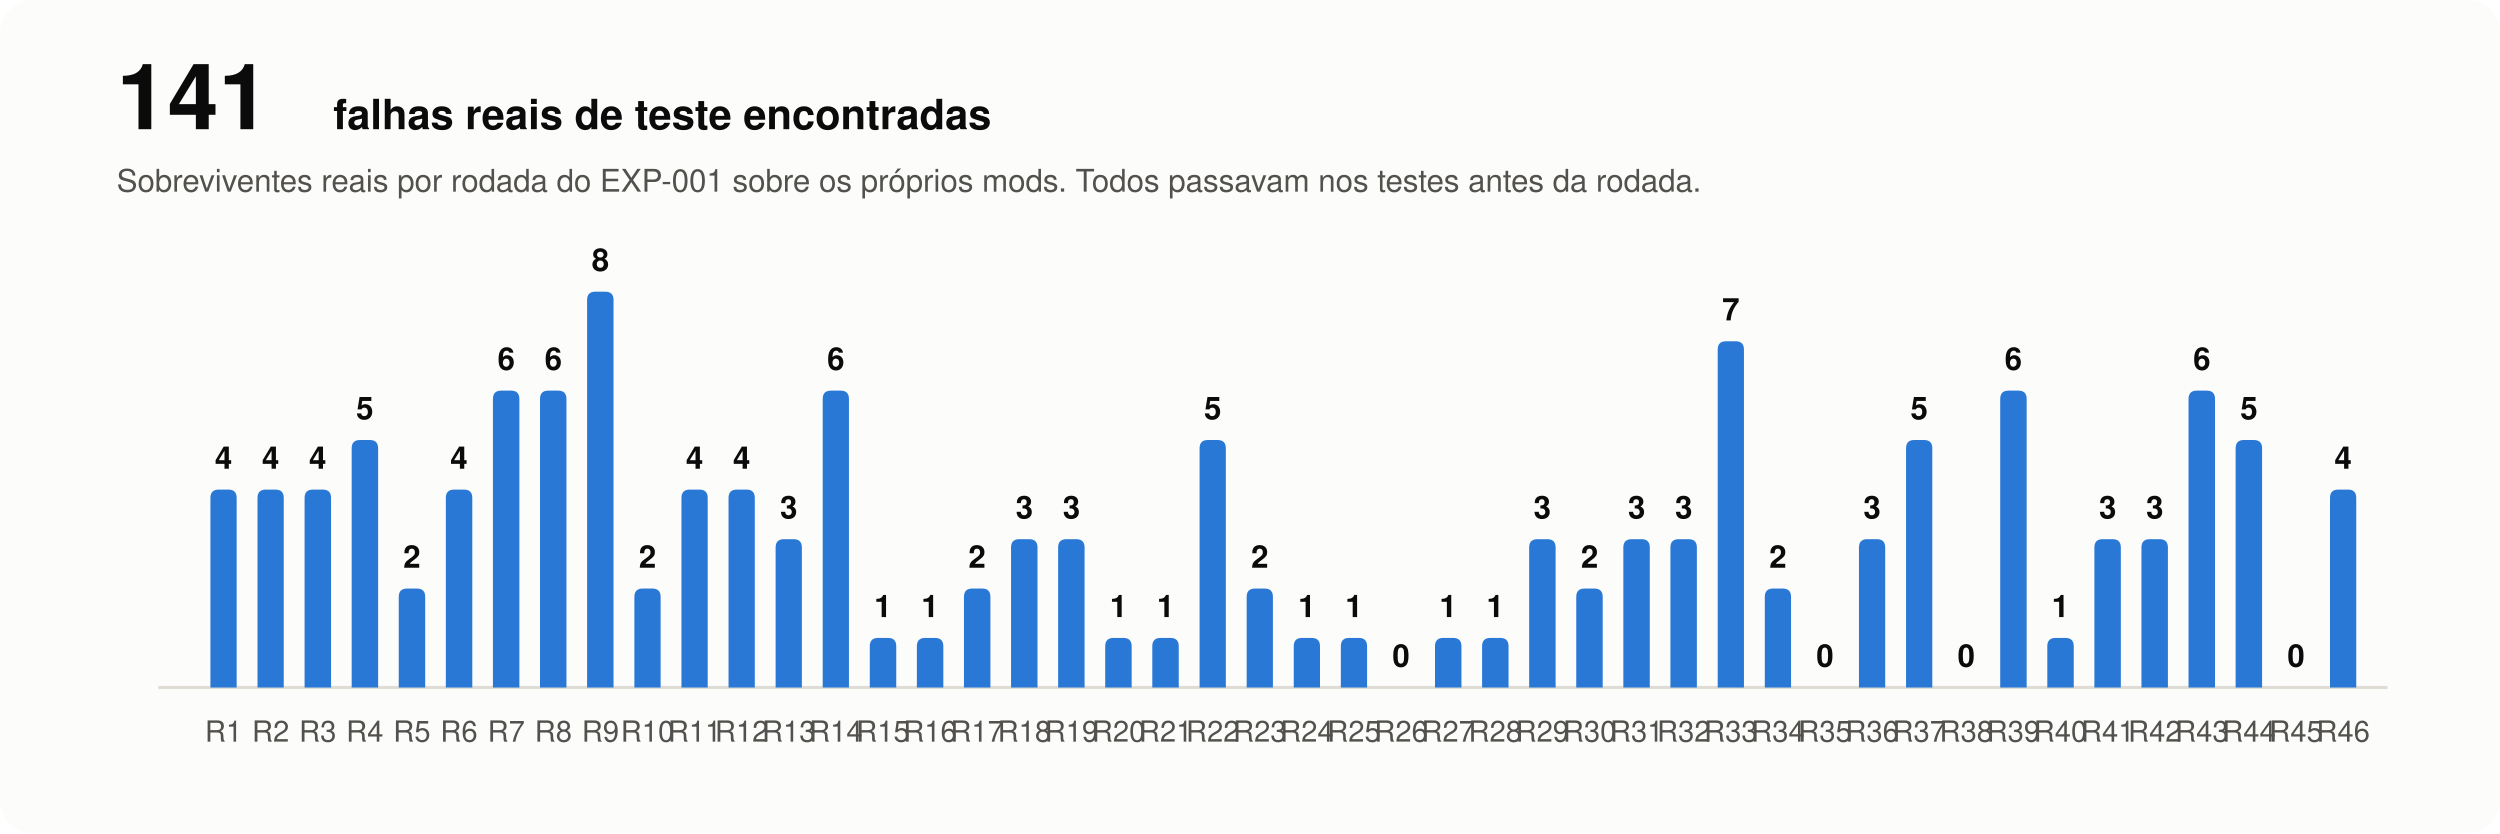
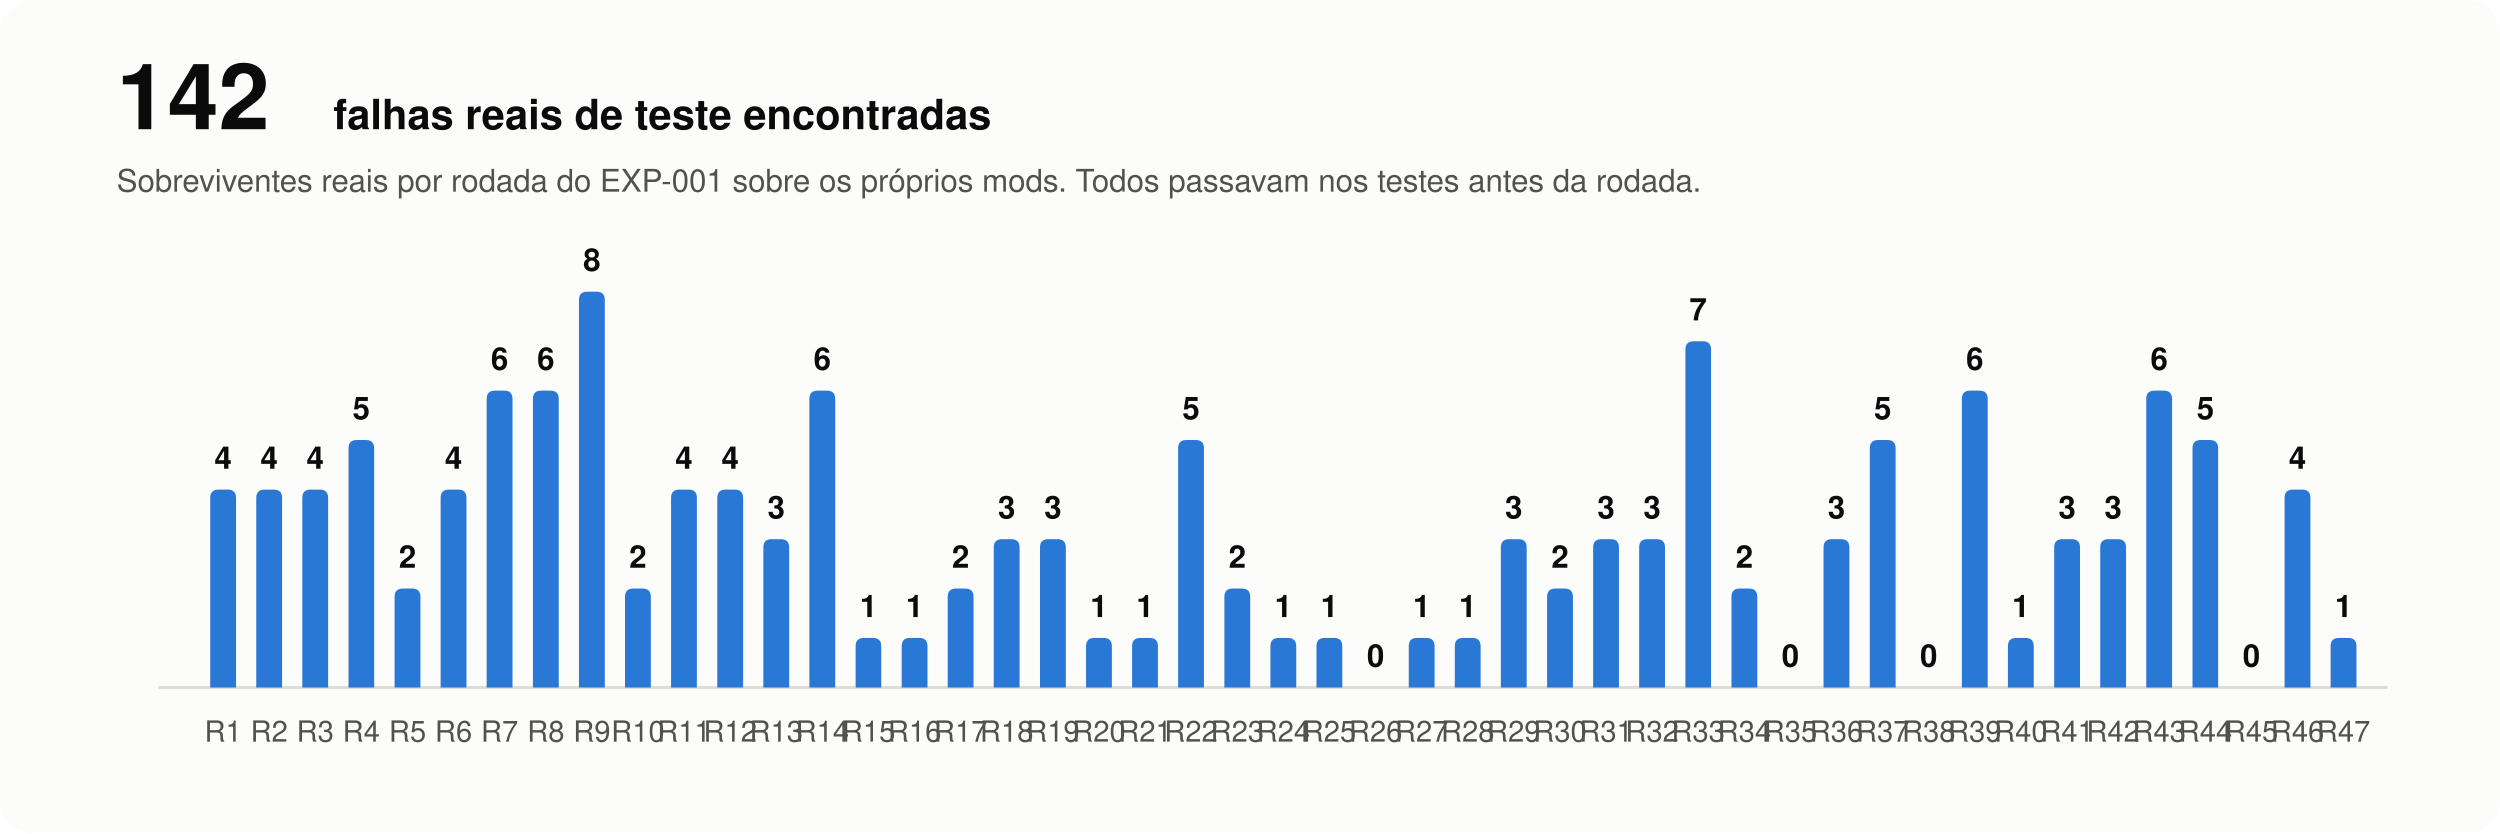
- <svg xmlns="http://www.w3.org/2000/svg" viewBox="0 0 1200 400" width="1200" height="400" role="img" aria-label="141 falhas reais de teste encontradas em 46 rodadas" font-family="ui-sans-serif, -apple-system, 'Segoe UI', Helvetica, Arial, sans-serif">
+ <svg xmlns="http://www.w3.org/2000/svg" viewBox="0 0 1200 400" width="1200" height="400" role="img" aria-label="142 falhas reais de teste encontradas em 47 rodadas" font-family="ui-sans-serif, -apple-system, 'Segoe UI', Helvetica, Arial, sans-serif">
  <style>
  .sup { fill: #fcfcfb; } .sup2 { fill: #f3f2ef; } .borda { stroke: #dedcd5; }
  .t1 { fill: #0b0b0b; } .t2 { fill: #52514e; } .t3 { fill: #8a887f; }
  .ac { fill: #2a78d6; } .acs { stroke: #2a78d6; } .acf { fill: #e8f1fb; }
  .ok { fill: #0f7a3d; } .okf { fill: #e3f3e8; }
  @media (prefers-color-scheme: dark) {
    .sup { fill: #1a1a19; } .sup2 { fill: #232322; } .borda { stroke: #3a3936; }
    .t1 { fill: #f0efec; } .t2 { fill: #c3c2b7; } .t3 { fill: #8f8d84; }
    .ac { fill: #3987e5; } .acs { stroke: #3987e5; } .acf { fill: #1d2c40; }
    .ok { fill: #4cc27a; } .okf { fill: #16301f; }
  }
  @media (prefers-reduced-motion: reduce) { * { animation: none !important; } }

  .barra { transform-box: fill-box; transform-origin: bottom; animation: cresce 1.1s cubic-bezier(.2,.8,.2,1); }
  @keyframes cresce { from { transform: scaleY(0); } to { transform: scaleY(1); } }
</style>
  <rect width="1200" height="400" rx="16" class="sup" />
-   <text x="56" y="62" font-size="44" font-weight="800" class="t1">141</text>
+   <text x="56" y="62" font-size="44" font-weight="800" class="t1">142</text>
  <text x="160" y="62" font-size="20" font-weight="700" class="t1">falhas reais de teste encontradas</text>
  <text x="56" y="92" font-size="15" class="t2">Sobreviventes reais por rodada do EXP-001 sobre os próprios mods. Todos passavam nos testes antes da rodada.</text>
  <line x1="76" y1="330" x2="1146" y2="330" class="borda" stroke-width="1.5" />
  <g class="barra">
-     <path d="M101.0,330 L101.0,239.0 Q101.0,235.0 105.0,235.0 L109.6,235.0 Q113.6,235.0 113.6,239.0 L113.6,330 Z" class="ac" />
-   </g>
-   <text x="107.3" y="225.0" font-size="15" font-weight="700" class="t1" text-anchor="middle">4</text>
-   <text x="107.3" y="356" font-size="14" class="t2" text-anchor="middle">R1</text>
-   <g class="barra">
-     <path d="M123.6,330 L123.6,239.0 Q123.6,235.0 127.6,235.0 L132.2,235.0 Q136.2,235.0 136.2,239.0 L136.2,330 Z" class="ac" />
-   </g>
-   <text x="129.9" y="225.0" font-size="15" font-weight="700" class="t1" text-anchor="middle">4</text>
-   <text x="129.9" y="356" font-size="14" class="t2" text-anchor="middle">R2</text>
-   <g class="barra">
-     <path d="M146.2,330 L146.2,239.0 Q146.2,235.0 150.2,235.0 L154.9,235.0 Q158.9,235.0 158.9,239.0 L158.9,330 Z" class="ac" />
-   </g>
-   <text x="152.5" y="225.0" font-size="15" font-weight="700" class="t1" text-anchor="middle">4</text>
-   <text x="152.5" y="356" font-size="14" class="t2" text-anchor="middle">R3</text>
-   <g class="barra">
-     <path d="M168.8,330 L168.8,215.2 Q168.8,211.2 172.8,211.2 L177.5,211.2 Q181.5,211.2 181.5,215.2 L181.5,330 Z" class="ac" />
-   </g>
-   <text x="175.1" y="201.2" font-size="15" font-weight="700" class="t1" text-anchor="middle">5</text>
-   <text x="175.1" y="356" font-size="14" class="t2" text-anchor="middle">R4</text>
-   <g class="barra">
-     <path d="M191.4,330 L191.4,286.5 Q191.4,282.5 195.4,282.5 L200.1,282.5 Q204.1,282.5 204.1,286.5 L204.1,330 Z" class="ac" />
-   </g>
-   <text x="197.7" y="272.5" font-size="15" font-weight="700" class="t1" text-anchor="middle">2</text>
-   <text x="197.7" y="356" font-size="14" class="t2" text-anchor="middle">R5</text>
-   <g class="barra">
-     <path d="M214.0,330 L214.0,239.0 Q214.0,235.0 218.0,235.0 L222.7,235.0 Q226.7,235.0 226.7,239.0 L226.7,330 Z" class="ac" />
-   </g>
-   <text x="220.3" y="225.0" font-size="15" font-weight="700" class="t1" text-anchor="middle">4</text>
-   <text x="220.3" y="356" font-size="14" class="t2" text-anchor="middle">R6</text>
-   <g class="barra">
-     <path d="M236.6,330 L236.6,191.5 Q236.6,187.5 240.6,187.5 L245.3,187.5 Q249.3,187.5 249.3,191.5 L249.3,330 Z" class="ac" />
-   </g>
-   <text x="243.0" y="177.5" font-size="15" font-weight="700" class="t1" text-anchor="middle">6</text>
-   <text x="243.0" y="356" font-size="14" class="t2" text-anchor="middle">R7</text>
-   <g class="barra">
-     <path d="M259.2,330 L259.2,191.5 Q259.2,187.5 263.2,187.5 L267.9,187.5 Q271.9,187.5 271.9,191.5 L271.9,330 Z" class="ac" />
-   </g>
-   <text x="265.6" y="177.5" font-size="15" font-weight="700" class="t1" text-anchor="middle">6</text>
-   <text x="265.6" y="356" font-size="14" class="t2" text-anchor="middle">R8</text>
-   <g class="barra">
-     <path d="M281.8,330 L281.8,144.0 Q281.8,140.0 285.8,140.0 L290.5,140.0 Q294.5,140.0 294.5,144.0 L294.5,330 Z" class="ac" />
-   </g>
-   <text x="288.2" y="130.0" font-size="15" font-weight="700" class="t1" text-anchor="middle">8</text>
-   <text x="288.2" y="356" font-size="14" class="t2" text-anchor="middle">R9</text>
-   <g class="barra">
-     <path d="M304.5,330 L304.5,286.5 Q304.5,282.5 308.5,282.5 L313.1,282.5 Q317.1,282.5 317.1,286.5 L317.1,330 Z" class="ac" />
-   </g>
-   <text x="310.8" y="272.5" font-size="15" font-weight="700" class="t1" text-anchor="middle">2</text>
-   <text x="310.8" y="356" font-size="14" class="t2" text-anchor="middle">R10</text>
-   <g class="barra">
-     <path d="M327.1,330 L327.1,239.0 Q327.1,235.0 331.1,235.0 L335.7,235.0 Q339.7,235.0 339.7,239.0 L339.7,330 Z" class="ac" />
-   </g>
-   <text x="333.4" y="225.0" font-size="15" font-weight="700" class="t1" text-anchor="middle">4</text>
-   <text x="333.4" y="356" font-size="14" class="t2" text-anchor="middle">R11</text>
-   <g class="barra">
-     <path d="M349.7,330 L349.7,239.0 Q349.7,235.0 353.7,235.0 L358.3,235.0 Q362.3,235.0 362.3,239.0 L362.3,330 Z" class="ac" />
-   </g>
-   <text x="356.0" y="225.0" font-size="15" font-weight="700" class="t1" text-anchor="middle">4</text>
-   <text x="356.0" y="356" font-size="14" class="t2" text-anchor="middle">R12</text>
-   <g class="barra">
-     <path d="M372.3,330 L372.3,262.8 Q372.3,258.8 376.3,258.8 L380.9,258.8 Q384.9,258.8 384.9,262.8 L384.9,330 Z" class="ac" />
-   </g>
-   <text x="378.6" y="248.8" font-size="15" font-weight="700" class="t1" text-anchor="middle">3</text>
-   <text x="378.6" y="356" font-size="14" class="t2" text-anchor="middle">R13</text>
-   <g class="barra">
-     <path d="M394.9,330 L394.9,191.5 Q394.9,187.5 398.9,187.5 L403.5,187.5 Q407.5,187.5 407.5,191.5 L407.5,330 Z" class="ac" />
-   </g>
-   <text x="401.2" y="177.5" font-size="15" font-weight="700" class="t1" text-anchor="middle">6</text>
-   <text x="401.2" y="356" font-size="14" class="t2" text-anchor="middle">R14</text>
-   <g class="barra">
-     <path d="M417.5,330 L417.5,310.2 Q417.5,306.2 421.5,306.2 L426.2,306.2 Q430.2,306.2 430.2,310.2 L430.2,330 Z" class="ac" />
-   </g>
-   <text x="423.8" y="296.2" font-size="15" font-weight="700" class="t1" text-anchor="middle">1</text>
-   <text x="423.8" y="356" font-size="14" class="t2" text-anchor="middle">R15</text>
-   <g class="barra">
-     <path d="M440.1,330 L440.1,310.2 Q440.1,306.2 444.1,306.2 L448.8,306.2 Q452.8,306.2 452.8,310.2 L452.8,330 Z" class="ac" />
-   </g>
-   <text x="446.4" y="296.2" font-size="15" font-weight="700" class="t1" text-anchor="middle">1</text>
-   <text x="446.4" y="356" font-size="14" class="t2" text-anchor="middle">R16</text>
-   <g class="barra">
-     <path d="M462.7,330 L462.7,286.5 Q462.7,282.5 466.7,282.5 L471.4,282.5 Q475.4,282.5 475.4,286.5 L475.4,330 Z" class="ac" />
-   </g>
-   <text x="469.0" y="272.5" font-size="15" font-weight="700" class="t1" text-anchor="middle">2</text>
-   <text x="469.0" y="356" font-size="14" class="t2" text-anchor="middle">R17</text>
-   <g class="barra">
-     <path d="M485.3,330 L485.3,262.8 Q485.3,258.8 489.3,258.8 L494.0,258.8 Q498.0,258.8 498.0,262.8 L498.0,330 Z" class="ac" />
-   </g>
-   <text x="491.7" y="248.8" font-size="15" font-weight="700" class="t1" text-anchor="middle">3</text>
-   <text x="491.7" y="356" font-size="14" class="t2" text-anchor="middle">R18</text>
-   <g class="barra">
-     <path d="M507.9,330 L507.9,262.8 Q507.9,258.8 511.9,258.8 L516.6,258.8 Q520.6,258.8 520.6,262.8 L520.6,330 Z" class="ac" />
-   </g>
-   <text x="514.3" y="248.8" font-size="15" font-weight="700" class="t1" text-anchor="middle">3</text>
-   <text x="514.3" y="356" font-size="14" class="t2" text-anchor="middle">R19</text>
-   <g class="barra">
-     <path d="M530.5,330 L530.5,310.2 Q530.5,306.2 534.5,306.2 L539.2,306.2 Q543.2,306.2 543.2,310.2 L543.2,330 Z" class="ac" />
-   </g>
-   <text x="536.9" y="296.2" font-size="15" font-weight="700" class="t1" text-anchor="middle">1</text>
-   <text x="536.9" y="356" font-size="14" class="t2" text-anchor="middle">R20</text>
-   <g class="barra">
-     <path d="M553.1,330 L553.1,310.2 Q553.1,306.2 557.1,306.2 L561.8,306.2 Q565.8,306.2 565.8,310.2 L565.8,330 Z" class="ac" />
-   </g>
-   <text x="559.5" y="296.2" font-size="15" font-weight="700" class="t1" text-anchor="middle">1</text>
-   <text x="559.5" y="356" font-size="14" class="t2" text-anchor="middle">R21</text>
-   <g class="barra">
-     <path d="M575.8,330 L575.8,215.2 Q575.8,211.2 579.8,211.2 L584.4,211.2 Q588.4,211.2 588.4,215.2 L588.4,330 Z" class="ac" />
-   </g>
-   <text x="582.1" y="201.2" font-size="15" font-weight="700" class="t1" text-anchor="middle">5</text>
-   <text x="582.1" y="356" font-size="14" class="t2" text-anchor="middle">R22</text>
-   <g class="barra">
-     <path d="M598.4,330 L598.4,286.5 Q598.4,282.5 602.4,282.5 L607.0,282.5 Q611.0,282.5 611.0,286.5 L611.0,330 Z" class="ac" />
-   </g>
-   <text x="604.7" y="272.5" font-size="15" font-weight="700" class="t1" text-anchor="middle">2</text>
-   <text x="604.7" y="356" font-size="14" class="t2" text-anchor="middle">R23</text>
-   <g class="barra">
-     <path d="M621.0,330 L621.0,310.2 Q621.0,306.2 625.0,306.2 L629.6,306.2 Q633.6,306.2 633.6,310.2 L633.6,330 Z" class="ac" />
-   </g>
-   <text x="627.3" y="296.2" font-size="15" font-weight="700" class="t1" text-anchor="middle">1</text>
-   <text x="627.3" y="356" font-size="14" class="t2" text-anchor="middle">R24</text>
-   <g class="barra">
-     <path d="M643.6,330 L643.6,310.2 Q643.6,306.2 647.6,306.2 L652.2,306.2 Q656.2,306.2 656.2,310.2 L656.2,330 Z" class="ac" />
-   </g>
-   <text x="649.9" y="296.2" font-size="15" font-weight="700" class="t1" text-anchor="middle">1</text>
-   <text x="649.9" y="356" font-size="14" class="t2" text-anchor="middle">R25</text>
-   <g class="barra">
-     <path d="M666.2,330 L666.2,330.0 Q666.2,330.0 666.2,330.0 L678.9,330.0 Q678.9,330.0 678.9,330.0 L678.9,330 Z" class="ac" />
-   </g>
-   <text x="672.5" y="320.0" font-size="15" font-weight="700" class="t1" text-anchor="middle">0</text>
-   <text x="672.5" y="356" font-size="14" class="t2" text-anchor="middle">R26</text>
-   <g class="barra">
-     <path d="M688.8,330 L688.8,310.2 Q688.8,306.2 692.8,306.2 L697.5,306.2 Q701.5,306.2 701.5,310.2 L701.5,330 Z" class="ac" />
-   </g>
-   <text x="695.1" y="296.2" font-size="15" font-weight="700" class="t1" text-anchor="middle">1</text>
-   <text x="695.1" y="356" font-size="14" class="t2" text-anchor="middle">R27</text>
-   <g class="barra">
-     <path d="M711.4,330 L711.4,310.2 Q711.4,306.2 715.4,306.2 L720.1,306.2 Q724.1,306.2 724.1,310.2 L724.1,330 Z" class="ac" />
-   </g>
-   <text x="717.7" y="296.2" font-size="15" font-weight="700" class="t1" text-anchor="middle">1</text>
-   <text x="717.7" y="356" font-size="14" class="t2" text-anchor="middle">R28</text>
-   <g class="barra">
-     <path d="M734.0,330 L734.0,262.8 Q734.0,258.8 738.0,258.8 L742.7,258.8 Q746.7,258.8 746.7,262.8 L746.7,330 Z" class="ac" />
-   </g>
-   <text x="740.3" y="248.8" font-size="15" font-weight="700" class="t1" text-anchor="middle">3</text>
-   <text x="740.3" y="356" font-size="14" class="t2" text-anchor="middle">R29</text>
-   <g class="barra">
-     <path d="M756.6,330 L756.6,286.5 Q756.6,282.5 760.6,282.5 L765.3,282.5 Q769.3,282.5 769.3,286.5 L769.3,330 Z" class="ac" />
-   </g>
-   <text x="763.0" y="272.5" font-size="15" font-weight="700" class="t1" text-anchor="middle">2</text>
-   <text x="763.0" y="356" font-size="14" class="t2" text-anchor="middle">R30</text>
-   <g class="barra">
-     <path d="M779.2,330 L779.2,262.8 Q779.2,258.8 783.2,258.8 L787.9,258.8 Q791.9,258.8 791.9,262.8 L791.9,330 Z" class="ac" />
-   </g>
-   <text x="785.6" y="248.8" font-size="15" font-weight="700" class="t1" text-anchor="middle">3</text>
-   <text x="785.6" y="356" font-size="14" class="t2" text-anchor="middle">R31</text>
-   <g class="barra">
-     <path d="M801.8,330 L801.8,262.8 Q801.8,258.8 805.8,258.8 L810.5,258.8 Q814.5,258.8 814.5,262.8 L814.5,330 Z" class="ac" />
-   </g>
-   <text x="808.2" y="248.8" font-size="15" font-weight="700" class="t1" text-anchor="middle">3</text>
-   <text x="808.2" y="356" font-size="14" class="t2" text-anchor="middle">R32</text>
-   <g class="barra">
-     <path d="M824.5,330 L824.5,167.8 Q824.5,163.8 828.5,163.8 L833.1,163.8 Q837.1,163.8 837.1,167.8 L837.1,330 Z" class="ac" />
-   </g>
-   <text x="830.8" y="153.8" font-size="15" font-weight="700" class="t1" text-anchor="middle">7</text>
-   <text x="830.8" y="356" font-size="14" class="t2" text-anchor="middle">R33</text>
-   <g class="barra">
-     <path d="M847.1,330 L847.1,286.5 Q847.1,282.5 851.1,282.5 L855.7,282.5 Q859.7,282.5 859.7,286.5 L859.7,330 Z" class="ac" />
-   </g>
-   <text x="853.4" y="272.5" font-size="15" font-weight="700" class="t1" text-anchor="middle">2</text>
-   <text x="853.4" y="356" font-size="14" class="t2" text-anchor="middle">R34</text>
-   <g class="barra">
-     <path d="M869.7,330 L869.7,330.0 Q869.7,330.0 869.7,330.0 L882.3,330.0 Q882.3,330.0 882.3,330.0 L882.3,330 Z" class="ac" />
-   </g>
-   <text x="876.0" y="320.0" font-size="15" font-weight="700" class="t1" text-anchor="middle">0</text>
-   <text x="876.0" y="356" font-size="14" class="t2" text-anchor="middle">R35</text>
-   <g class="barra">
-     <path d="M892.3,330 L892.3,262.8 Q892.3,258.8 896.3,258.8 L900.9,258.8 Q904.9,258.8 904.9,262.8 L904.9,330 Z" class="ac" />
-   </g>
-   <text x="898.6" y="248.8" font-size="15" font-weight="700" class="t1" text-anchor="middle">3</text>
-   <text x="898.6" y="356" font-size="14" class="t2" text-anchor="middle">R36</text>
-   <g class="barra">
-     <path d="M914.9,330 L914.9,215.2 Q914.9,211.2 918.9,211.2 L923.5,211.2 Q927.5,211.2 927.5,215.2 L927.5,330 Z" class="ac" />
-   </g>
-   <text x="921.2" y="201.2" font-size="15" font-weight="700" class="t1" text-anchor="middle">5</text>
-   <text x="921.2" y="356" font-size="14" class="t2" text-anchor="middle">R37</text>
-   <g class="barra">
-     <path d="M937.5,330 L937.5,330.0 Q937.5,330.0 937.5,330.0 L950.2,330.0 Q950.2,330.0 950.2,330.0 L950.2,330 Z" class="ac" />
-   </g>
-   <text x="943.8" y="320.0" font-size="15" font-weight="700" class="t1" text-anchor="middle">0</text>
-   <text x="943.8" y="356" font-size="14" class="t2" text-anchor="middle">R38</text>
-   <g class="barra">
-     <path d="M960.1,330 L960.1,191.5 Q960.1,187.5 964.1,187.5 L968.8,187.5 Q972.8,187.5 972.8,191.5 L972.8,330 Z" class="ac" />
-   </g>
-   <text x="966.4" y="177.5" font-size="15" font-weight="700" class="t1" text-anchor="middle">6</text>
-   <text x="966.4" y="356" font-size="14" class="t2" text-anchor="middle">R39</text>
-   <g class="barra">
-     <path d="M982.7,330 L982.7,310.2 Q982.7,306.2 986.7,306.2 L991.4,306.2 Q995.4,306.2 995.4,310.2 L995.4,330 Z" class="ac" />
-   </g>
-   <text x="989.0" y="296.2" font-size="15" font-weight="700" class="t1" text-anchor="middle">1</text>
-   <text x="989.0" y="356" font-size="14" class="t2" text-anchor="middle">R40</text>
-   <g class="barra">
-     <path d="M1005.3,330 L1005.3,262.8 Q1005.3,258.8 1009.3,258.8 L1014.0,258.8 Q1018.0,258.8 1018.0,262.8 L1018.0,330 Z" class="ac" />
-   </g>
-   <text x="1011.7" y="248.8" font-size="15" font-weight="700" class="t1" text-anchor="middle">3</text>
-   <text x="1011.7" y="356" font-size="14" class="t2" text-anchor="middle">R41</text>
-   <g class="barra">
-     <path d="M1027.9,330 L1027.9,262.8 Q1027.9,258.8 1031.9,258.8 L1036.6,258.8 Q1040.6,258.8 1040.6,262.8 L1040.6,330 Z" class="ac" />
-   </g>
-   <text x="1034.3" y="248.8" font-size="15" font-weight="700" class="t1" text-anchor="middle">3</text>
-   <text x="1034.3" y="356" font-size="14" class="t2" text-anchor="middle">R42</text>
-   <g class="barra">
-     <path d="M1050.5,330 L1050.5,191.5 Q1050.5,187.5 1054.5,187.5 L1059.2,187.5 Q1063.2,187.5 1063.2,191.5 L1063.2,330 Z" class="ac" />
-   </g>
-   <text x="1056.9" y="177.5" font-size="15" font-weight="700" class="t1" text-anchor="middle">6</text>
-   <text x="1056.9" y="356" font-size="14" class="t2" text-anchor="middle">R43</text>
-   <g class="barra">
-     <path d="M1073.1,330 L1073.1,215.2 Q1073.1,211.2 1077.1,211.2 L1081.8,211.2 Q1085.8,211.2 1085.8,215.2 L1085.8,330 Z" class="ac" />
-   </g>
-   <text x="1079.5" y="201.2" font-size="15" font-weight="700" class="t1" text-anchor="middle">5</text>
-   <text x="1079.5" y="356" font-size="14" class="t2" text-anchor="middle">R44</text>
-   <g class="barra">
-     <path d="M1095.8,330 L1095.8,330.0 Q1095.8,330.0 1095.8,330.0 L1108.4,330.0 Q1108.4,330.0 1108.4,330.0 L1108.4,330 Z" class="ac" />
-   </g>
-   <text x="1102.1" y="320.0" font-size="15" font-weight="700" class="t1" text-anchor="middle">0</text>
-   <text x="1102.1" y="356" font-size="14" class="t2" text-anchor="middle">R45</text>
-   <g class="barra">
-     <path d="M1118.4,330 L1118.4,239.0 Q1118.4,235.0 1122.4,235.0 L1127.0,235.0 Q1131.0,235.0 1131.0,239.0 L1131.0,330 Z" class="ac" />
-   </g>
-   <text x="1124.7" y="225.0" font-size="15" font-weight="700" class="t1" text-anchor="middle">4</text>
-   <text x="1124.7" y="356" font-size="14" class="t2" text-anchor="middle">R46</text>
+     <path d="M100.9,330 L100.9,239.0 Q100.9,235.0 104.9,235.0 L109.3,235.0 Q113.3,235.0 113.3,239.0 L113.3,330 Z" class="ac" />
+   </g>
+   <text x="107.1" y="225.0" font-size="15" font-weight="700" class="t1" text-anchor="middle">4</text>
+   <text x="107.1" y="356" font-size="14" class="t2" text-anchor="middle">R1</text>
+   <g class="barra">
+     <path d="M123.0,330 L123.0,239.0 Q123.0,235.0 127.0,235.0 L131.4,235.0 Q135.4,235.0 135.4,239.0 L135.4,330 Z" class="ac" />
+   </g>
+   <text x="129.2" y="225.0" font-size="15" font-weight="700" class="t1" text-anchor="middle">4</text>
+   <text x="129.2" y="356" font-size="14" class="t2" text-anchor="middle">R2</text>
+   <g class="barra">
+     <path d="M145.1,330 L145.1,239.0 Q145.1,235.0 149.1,235.0 L153.5,235.0 Q157.5,235.0 157.5,239.0 L157.5,330 Z" class="ac" />
+   </g>
+   <text x="151.3" y="225.0" font-size="15" font-weight="700" class="t1" text-anchor="middle">4</text>
+   <text x="151.3" y="356" font-size="14" class="t2" text-anchor="middle">R3</text>
+   <g class="barra">
+     <path d="M167.3,330 L167.3,215.2 Q167.3,211.2 171.3,211.2 L175.6,211.2 Q179.6,211.2 179.6,215.2 L179.6,330 Z" class="ac" />
+   </g>
+   <text x="173.4" y="201.2" font-size="15" font-weight="700" class="t1" text-anchor="middle">5</text>
+   <text x="173.4" y="356" font-size="14" class="t2" text-anchor="middle">R4</text>
+   <g class="barra">
+     <path d="M189.4,330 L189.4,286.5 Q189.4,282.5 193.4,282.5 L197.8,282.5 Q201.8,282.5 201.8,286.5 L201.8,330 Z" class="ac" />
+   </g>
+   <text x="195.6" y="272.5" font-size="15" font-weight="700" class="t1" text-anchor="middle">2</text>
+   <text x="195.6" y="356" font-size="14" class="t2" text-anchor="middle">R5</text>
+   <g class="barra">
+     <path d="M211.5,330 L211.5,239.0 Q211.5,235.0 215.5,235.0 L219.9,235.0 Q223.9,235.0 223.9,239.0 L223.9,330 Z" class="ac" />
+   </g>
+   <text x="217.7" y="225.0" font-size="15" font-weight="700" class="t1" text-anchor="middle">4</text>
+   <text x="217.7" y="356" font-size="14" class="t2" text-anchor="middle">R6</text>
+   <g class="barra">
+     <path d="M233.6,330 L233.6,191.5 Q233.6,187.5 237.6,187.5 L242.0,187.5 Q246.0,187.5 246.0,191.5 L246.0,330 Z" class="ac" />
+   </g>
+   <text x="239.8" y="177.5" font-size="15" font-weight="700" class="t1" text-anchor="middle">6</text>
+   <text x="239.8" y="356" font-size="14" class="t2" text-anchor="middle">R7</text>
+   <g class="barra">
+     <path d="M255.8,330 L255.8,191.5 Q255.8,187.5 259.8,187.5 L264.2,187.5 Q268.2,187.5 268.2,191.5 L268.2,330 Z" class="ac" />
+   </g>
+   <text x="262.0" y="177.5" font-size="15" font-weight="700" class="t1" text-anchor="middle">6</text>
+   <text x="262.0" y="356" font-size="14" class="t2" text-anchor="middle">R8</text>
+   <g class="barra">
+     <path d="M277.9,330 L277.9,144.0 Q277.9,140.0 281.9,140.0 L286.3,140.0 Q290.3,140.0 290.3,144.0 L290.3,330 Z" class="ac" />
+   </g>
+   <text x="284.1" y="130.0" font-size="15" font-weight="700" class="t1" text-anchor="middle">8</text>
+   <text x="284.1" y="356" font-size="14" class="t2" text-anchor="middle">R9</text>
+   <g class="barra">
+     <path d="M300.0,330 L300.0,286.5 Q300.0,282.5 304.0,282.5 L308.4,282.5 Q312.4,282.5 312.4,286.5 L312.4,330 Z" class="ac" />
+   </g>
+   <text x="306.2" y="272.5" font-size="15" font-weight="700" class="t1" text-anchor="middle">2</text>
+   <text x="306.2" y="356" font-size="14" class="t2" text-anchor="middle">R10</text>
+   <g class="barra">
+     <path d="M322.1,330 L322.1,239.0 Q322.1,235.0 326.1,235.0 L330.5,235.0 Q334.5,235.0 334.5,239.0 L334.5,330 Z" class="ac" />
+   </g>
+   <text x="328.3" y="225.0" font-size="15" font-weight="700" class="t1" text-anchor="middle">4</text>
+   <text x="328.3" y="356" font-size="14" class="t2" text-anchor="middle">R11</text>
+   <g class="barra">
+     <path d="M344.3,330 L344.3,239.0 Q344.3,235.0 348.3,235.0 L352.7,235.0 Q356.7,235.0 356.7,239.0 L356.7,330 Z" class="ac" />
+   </g>
+   <text x="350.5" y="225.0" font-size="15" font-weight="700" class="t1" text-anchor="middle">4</text>
+   <text x="350.5" y="356" font-size="14" class="t2" text-anchor="middle">R12</text>
+   <g class="barra">
+     <path d="M366.4,330 L366.4,262.8 Q366.4,258.8 370.4,258.8 L374.8,258.8 Q378.8,258.8 378.8,262.8 L378.8,330 Z" class="ac" />
+   </g>
+   <text x="372.6" y="248.8" font-size="15" font-weight="700" class="t1" text-anchor="middle">3</text>
+   <text x="372.6" y="356" font-size="14" class="t2" text-anchor="middle">R13</text>
+   <g class="barra">
+     <path d="M388.5,330 L388.5,191.5 Q388.5,187.5 392.5,187.5 L396.9,187.5 Q400.9,187.5 400.9,191.5 L400.9,330 Z" class="ac" />
+   </g>
+   <text x="394.7" y="177.5" font-size="15" font-weight="700" class="t1" text-anchor="middle">6</text>
+   <text x="394.7" y="356" font-size="14" class="t2" text-anchor="middle">R14</text>
+   <g class="barra">
+     <path d="M410.7,330 L410.7,310.2 Q410.7,306.2 414.7,306.2 L419.0,306.2 Q423.0,306.2 423.0,310.2 L423.0,330 Z" class="ac" />
+   </g>
+   <text x="416.9" y="296.2" font-size="15" font-weight="700" class="t1" text-anchor="middle">1</text>
+   <text x="416.9" y="356" font-size="14" class="t2" text-anchor="middle">R15</text>
+   <g class="barra">
+     <path d="M432.8,330 L432.8,310.2 Q432.8,306.2 436.8,306.2 L441.2,306.2 Q445.2,306.2 445.2,310.2 L445.2,330 Z" class="ac" />
+   </g>
+   <text x="439.0" y="296.2" font-size="15" font-weight="700" class="t1" text-anchor="middle">1</text>
+   <text x="439.0" y="356" font-size="14" class="t2" text-anchor="middle">R16</text>
+   <g class="barra">
+     <path d="M454.9,330 L454.9,286.5 Q454.9,282.5 458.9,282.5 L463.3,282.5 Q467.3,282.5 467.3,286.5 L467.3,330 Z" class="ac" />
+   </g>
+   <text x="461.1" y="272.5" font-size="15" font-weight="700" class="t1" text-anchor="middle">2</text>
+   <text x="461.1" y="356" font-size="14" class="t2" text-anchor="middle">R17</text>
+   <g class="barra">
+     <path d="M477.0,330 L477.0,262.8 Q477.0,258.8 481.0,258.8 L485.4,258.8 Q489.4,258.8 489.4,262.8 L489.4,330 Z" class="ac" />
+   </g>
+   <text x="483.2" y="248.8" font-size="15" font-weight="700" class="t1" text-anchor="middle">3</text>
+   <text x="483.2" y="356" font-size="14" class="t2" text-anchor="middle">R18</text>
+   <g class="barra">
+     <path d="M499.2,330 L499.2,262.8 Q499.2,258.8 503.2,258.8 L507.6,258.8 Q511.6,258.8 511.6,262.8 L511.6,330 Z" class="ac" />
+   </g>
+   <text x="505.4" y="248.8" font-size="15" font-weight="700" class="t1" text-anchor="middle">3</text>
+   <text x="505.4" y="356" font-size="14" class="t2" text-anchor="middle">R19</text>
+   <g class="barra">
+     <path d="M521.3,330 L521.3,310.2 Q521.3,306.2 525.3,306.2 L529.7,306.2 Q533.7,306.2 533.7,310.2 L533.7,330 Z" class="ac" />
+   </g>
+   <text x="527.5" y="296.2" font-size="15" font-weight="700" class="t1" text-anchor="middle">1</text>
+   <text x="527.5" y="356" font-size="14" class="t2" text-anchor="middle">R20</text>
+   <g class="barra">
+     <path d="M543.4,330 L543.4,310.2 Q543.4,306.2 547.4,306.2 L551.8,306.2 Q555.8,306.2 555.8,310.2 L555.8,330 Z" class="ac" />
+   </g>
+   <text x="549.6" y="296.2" font-size="15" font-weight="700" class="t1" text-anchor="middle">1</text>
+   <text x="549.6" y="356" font-size="14" class="t2" text-anchor="middle">R21</text>
+   <g class="barra">
+     <path d="M565.5,330 L565.5,215.2 Q565.5,211.2 569.5,211.2 L573.9,211.2 Q577.9,211.2 577.9,215.2 L577.9,330 Z" class="ac" />
+   </g>
+   <text x="571.7" y="201.2" font-size="15" font-weight="700" class="t1" text-anchor="middle">5</text>
+   <text x="571.7" y="356" font-size="14" class="t2" text-anchor="middle">R22</text>
+   <g class="barra">
+     <path d="M587.7,330 L587.7,286.5 Q587.7,282.5 591.7,282.5 L596.1,282.5 Q600.1,282.5 600.1,286.5 L600.1,330 Z" class="ac" />
+   </g>
+   <text x="593.9" y="272.5" font-size="15" font-weight="700" class="t1" text-anchor="middle">2</text>
+   <text x="593.9" y="356" font-size="14" class="t2" text-anchor="middle">R23</text>
+   <g class="barra">
+     <path d="M609.8,330 L609.8,310.2 Q609.8,306.2 613.8,306.2 L618.2,306.2 Q622.2,306.2 622.2,310.2 L622.2,330 Z" class="ac" />
+   </g>
+   <text x="616.0" y="296.2" font-size="15" font-weight="700" class="t1" text-anchor="middle">1</text>
+   <text x="616.0" y="356" font-size="14" class="t2" text-anchor="middle">R24</text>
+   <g class="barra">
+     <path d="M631.9,330 L631.9,310.2 Q631.9,306.2 635.9,306.2 L640.3,306.2 Q644.3,306.2 644.3,310.2 L644.3,330 Z" class="ac" />
+   </g>
+   <text x="638.1" y="296.2" font-size="15" font-weight="700" class="t1" text-anchor="middle">1</text>
+   <text x="638.1" y="356" font-size="14" class="t2" text-anchor="middle">R25</text>
+   <g class="barra">
+     <path d="M654.1,330 L654.1,330.0 Q654.1,330.0 654.1,330.0 L666.5,330.0 Q666.5,330.0 666.5,330.0 L666.5,330 Z" class="ac" />
+   </g>
+   <text x="660.3" y="320.0" font-size="15" font-weight="700" class="t1" text-anchor="middle">0</text>
+   <text x="660.3" y="356" font-size="14" class="t2" text-anchor="middle">R26</text>
+   <g class="barra">
+     <path d="M676.2,330 L676.2,310.2 Q676.2,306.2 680.2,306.2 L684.6,306.2 Q688.6,306.2 688.6,310.2 L688.6,330 Z" class="ac" />
+   </g>
+   <text x="682.4" y="296.2" font-size="15" font-weight="700" class="t1" text-anchor="middle">1</text>
+   <text x="682.4" y="356" font-size="14" class="t2" text-anchor="middle">R27</text>
+   <g class="barra">
+     <path d="M698.3,330 L698.3,310.2 Q698.3,306.2 702.3,306.2 L706.7,306.2 Q710.7,306.2 710.7,310.2 L710.7,330 Z" class="ac" />
+   </g>
+   <text x="704.5" y="296.2" font-size="15" font-weight="700" class="t1" text-anchor="middle">1</text>
+   <text x="704.5" y="356" font-size="14" class="t2" text-anchor="middle">R28</text>
+   <g class="barra">
+     <path d="M720.4,330 L720.4,262.8 Q720.4,258.8 724.4,258.8 L728.8,258.8 Q732.8,258.8 732.8,262.8 L732.8,330 Z" class="ac" />
+   </g>
+   <text x="726.6" y="248.8" font-size="15" font-weight="700" class="t1" text-anchor="middle">3</text>
+   <text x="726.6" y="356" font-size="14" class="t2" text-anchor="middle">R29</text>
+   <g class="barra">
+     <path d="M742.6,330 L742.6,286.5 Q742.6,282.5 746.6,282.5 L751.0,282.5 Q755.0,282.5 755.0,286.5 L755.0,330 Z" class="ac" />
+   </g>
+   <text x="748.8" y="272.5" font-size="15" font-weight="700" class="t1" text-anchor="middle">2</text>
+   <text x="748.8" y="356" font-size="14" class="t2" text-anchor="middle">R30</text>
+   <g class="barra">
+     <path d="M764.7,330 L764.7,262.8 Q764.7,258.8 768.7,258.8 L773.1,258.8 Q777.1,258.8 777.1,262.8 L777.1,330 Z" class="ac" />
+   </g>
+   <text x="770.9" y="248.8" font-size="15" font-weight="700" class="t1" text-anchor="middle">3</text>
+   <text x="770.9" y="356" font-size="14" class="t2" text-anchor="middle">R31</text>
+   <g class="barra">
+     <path d="M786.8,330 L786.8,262.8 Q786.8,258.8 790.8,258.8 L795.2,258.8 Q799.2,258.8 799.2,262.8 L799.2,330 Z" class="ac" />
+   </g>
+   <text x="793.0" y="248.8" font-size="15" font-weight="700" class="t1" text-anchor="middle">3</text>
+   <text x="793.0" y="356" font-size="14" class="t2" text-anchor="middle">R32</text>
+   <g class="barra">
+     <path d="M809.0,330 L809.0,167.8 Q809.0,163.8 813.0,163.8 L817.3,163.8 Q821.3,163.8 821.3,167.8 L821.3,330 Z" class="ac" />
+   </g>
+   <text x="815.1" y="153.8" font-size="15" font-weight="700" class="t1" text-anchor="middle">7</text>
+   <text x="815.1" y="356" font-size="14" class="t2" text-anchor="middle">R33</text>
+   <g class="barra">
+     <path d="M831.1,330 L831.1,286.5 Q831.1,282.5 835.1,282.5 L839.5,282.5 Q843.5,282.5 843.5,286.5 L843.5,330 Z" class="ac" />
+   </g>
+   <text x="837.3" y="272.5" font-size="15" font-weight="700" class="t1" text-anchor="middle">2</text>
+   <text x="837.3" y="356" font-size="14" class="t2" text-anchor="middle">R34</text>
+   <g class="barra">
+     <path d="M853.2,330 L853.2,330.0 Q853.2,330.0 853.2,330.0 L865.6,330.0 Q865.6,330.0 865.6,330.0 L865.6,330 Z" class="ac" />
+   </g>
+   <text x="859.4" y="320.0" font-size="15" font-weight="700" class="t1" text-anchor="middle">0</text>
+   <text x="859.4" y="356" font-size="14" class="t2" text-anchor="middle">R35</text>
+   <g class="barra">
+     <path d="M875.3,330 L875.3,262.8 Q875.3,258.8 879.3,258.8 L883.7,258.8 Q887.7,258.8 887.7,262.8 L887.7,330 Z" class="ac" />
+   </g>
+   <text x="881.5" y="248.8" font-size="15" font-weight="700" class="t1" text-anchor="middle">3</text>
+   <text x="881.5" y="356" font-size="14" class="t2" text-anchor="middle">R36</text>
+   <g class="barra">
+     <path d="M897.5,330 L897.5,215.2 Q897.5,211.2 901.5,211.2 L905.9,211.2 Q909.9,211.2 909.9,215.2 L909.9,330 Z" class="ac" />
+   </g>
+   <text x="903.7" y="201.2" font-size="15" font-weight="700" class="t1" text-anchor="middle">5</text>
+   <text x="903.7" y="356" font-size="14" class="t2" text-anchor="middle">R37</text>
+   <g class="barra">
+     <path d="M919.6,330 L919.6,330.0 Q919.6,330.0 919.6,330.0 L932.0,330.0 Q932.0,330.0 932.0,330.0 L932.0,330 Z" class="ac" />
+   </g>
+   <text x="925.8" y="320.0" font-size="15" font-weight="700" class="t1" text-anchor="middle">0</text>
+   <text x="925.8" y="356" font-size="14" class="t2" text-anchor="middle">R38</text>
+   <g class="barra">
+     <path d="M941.7,330 L941.7,191.5 Q941.7,187.5 945.7,187.5 L950.1,187.5 Q954.1,187.5 954.1,191.5 L954.1,330 Z" class="ac" />
+   </g>
+   <text x="947.9" y="177.5" font-size="15" font-weight="700" class="t1" text-anchor="middle">6</text>
+   <text x="947.9" y="356" font-size="14" class="t2" text-anchor="middle">R39</text>
+   <g class="barra">
+     <path d="M963.8,330 L963.8,310.2 Q963.8,306.2 967.8,306.2 L972.2,306.2 Q976.2,306.2 976.2,310.2 L976.2,330 Z" class="ac" />
+   </g>
+   <text x="970.0" y="296.2" font-size="15" font-weight="700" class="t1" text-anchor="middle">1</text>
+   <text x="970.0" y="356" font-size="14" class="t2" text-anchor="middle">R40</text>
+   <g class="barra">
+     <path d="M986.0,330 L986.0,262.8 Q986.0,258.8 990.0,258.8 L994.4,258.8 Q998.4,258.8 998.4,262.8 L998.4,330 Z" class="ac" />
+   </g>
+   <text x="992.2" y="248.8" font-size="15" font-weight="700" class="t1" text-anchor="middle">3</text>
+   <text x="992.2" y="356" font-size="14" class="t2" text-anchor="middle">R41</text>
+   <g class="barra">
+     <path d="M1008.1,330 L1008.1,262.8 Q1008.1,258.8 1012.1,258.8 L1016.5,258.8 Q1020.5,258.8 1020.5,262.8 L1020.5,330 Z" class="ac" />
+   </g>
+   <text x="1014.3" y="248.8" font-size="15" font-weight="700" class="t1" text-anchor="middle">3</text>
+   <text x="1014.3" y="356" font-size="14" class="t2" text-anchor="middle">R42</text>
+   <g class="barra">
+     <path d="M1030.2,330 L1030.2,191.5 Q1030.2,187.5 1034.2,187.5 L1038.6,187.5 Q1042.6,187.5 1042.6,191.5 L1042.6,330 Z" class="ac" />
+   </g>
+   <text x="1036.4" y="177.5" font-size="15" font-weight="700" class="t1" text-anchor="middle">6</text>
+   <text x="1036.4" y="356" font-size="14" class="t2" text-anchor="middle">R43</text>
+   <g class="barra">
+     <path d="M1052.4,330 L1052.4,215.2 Q1052.4,211.2 1056.4,211.2 L1060.7,211.2 Q1064.7,211.2 1064.7,215.2 L1064.7,330 Z" class="ac" />
+   </g>
+   <text x="1058.6" y="201.2" font-size="15" font-weight="700" class="t1" text-anchor="middle">5</text>
+   <text x="1058.6" y="356" font-size="14" class="t2" text-anchor="middle">R44</text>
+   <g class="barra">
+     <path d="M1074.5,330 L1074.5,330.0 Q1074.5,330.0 1074.5,330.0 L1086.9,330.0 Q1086.9,330.0 1086.9,330.0 L1086.9,330 Z" class="ac" />
+   </g>
+   <text x="1080.7" y="320.0" font-size="15" font-weight="700" class="t1" text-anchor="middle">0</text>
+   <text x="1080.7" y="356" font-size="14" class="t2" text-anchor="middle">R45</text>
+   <g class="barra">
+     <path d="M1096.6,330 L1096.6,239.0 Q1096.6,235.0 1100.6,235.0 L1105.0,235.0 Q1109.0,235.0 1109.0,239.0 L1109.0,330 Z" class="ac" />
+   </g>
+   <text x="1102.8" y="225.0" font-size="15" font-weight="700" class="t1" text-anchor="middle">4</text>
+   <text x="1102.8" y="356" font-size="14" class="t2" text-anchor="middle">R46</text>
+   <g class="barra">
+     <path d="M1118.7,330 L1118.7,310.2 Q1118.7,306.2 1122.7,306.2 L1127.1,306.2 Q1131.1,306.2 1131.1,310.2 L1131.1,330 Z" class="ac" />
+   </g>
+   <text x="1124.9" y="296.2" font-size="15" font-weight="700" class="t1" text-anchor="middle">1</text>
+   <text x="1124.9" y="356" font-size="14" class="t2" text-anchor="middle">R47</text>
</svg>
